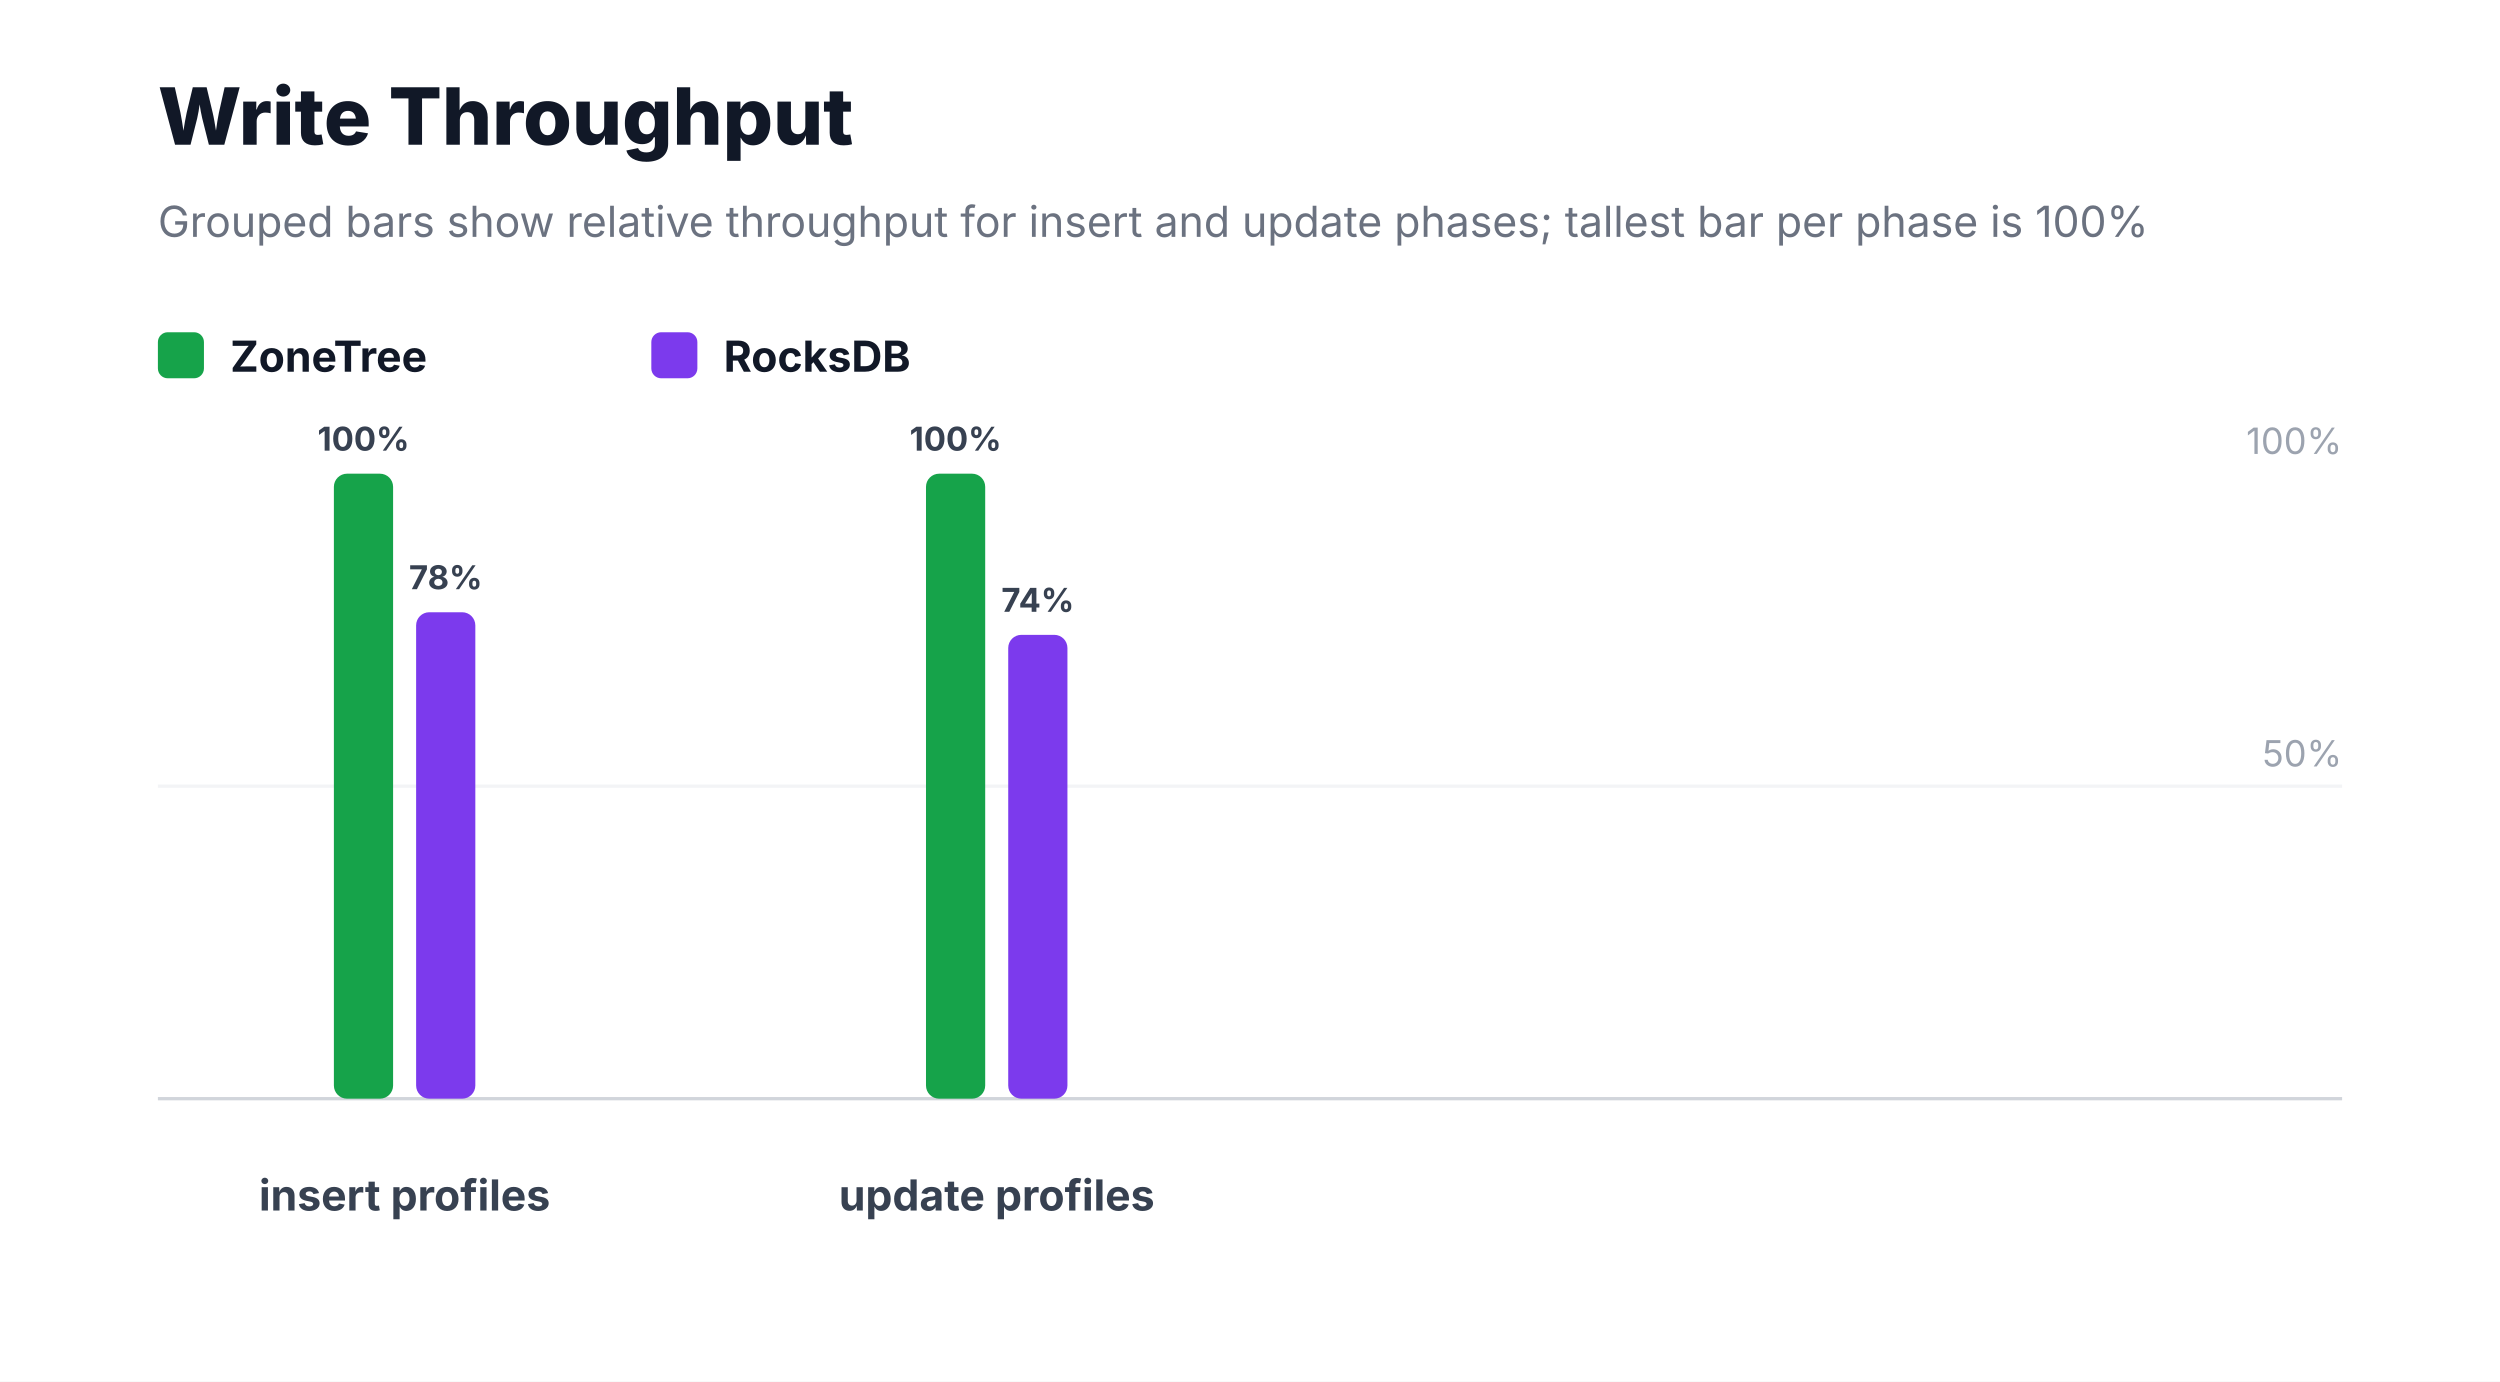
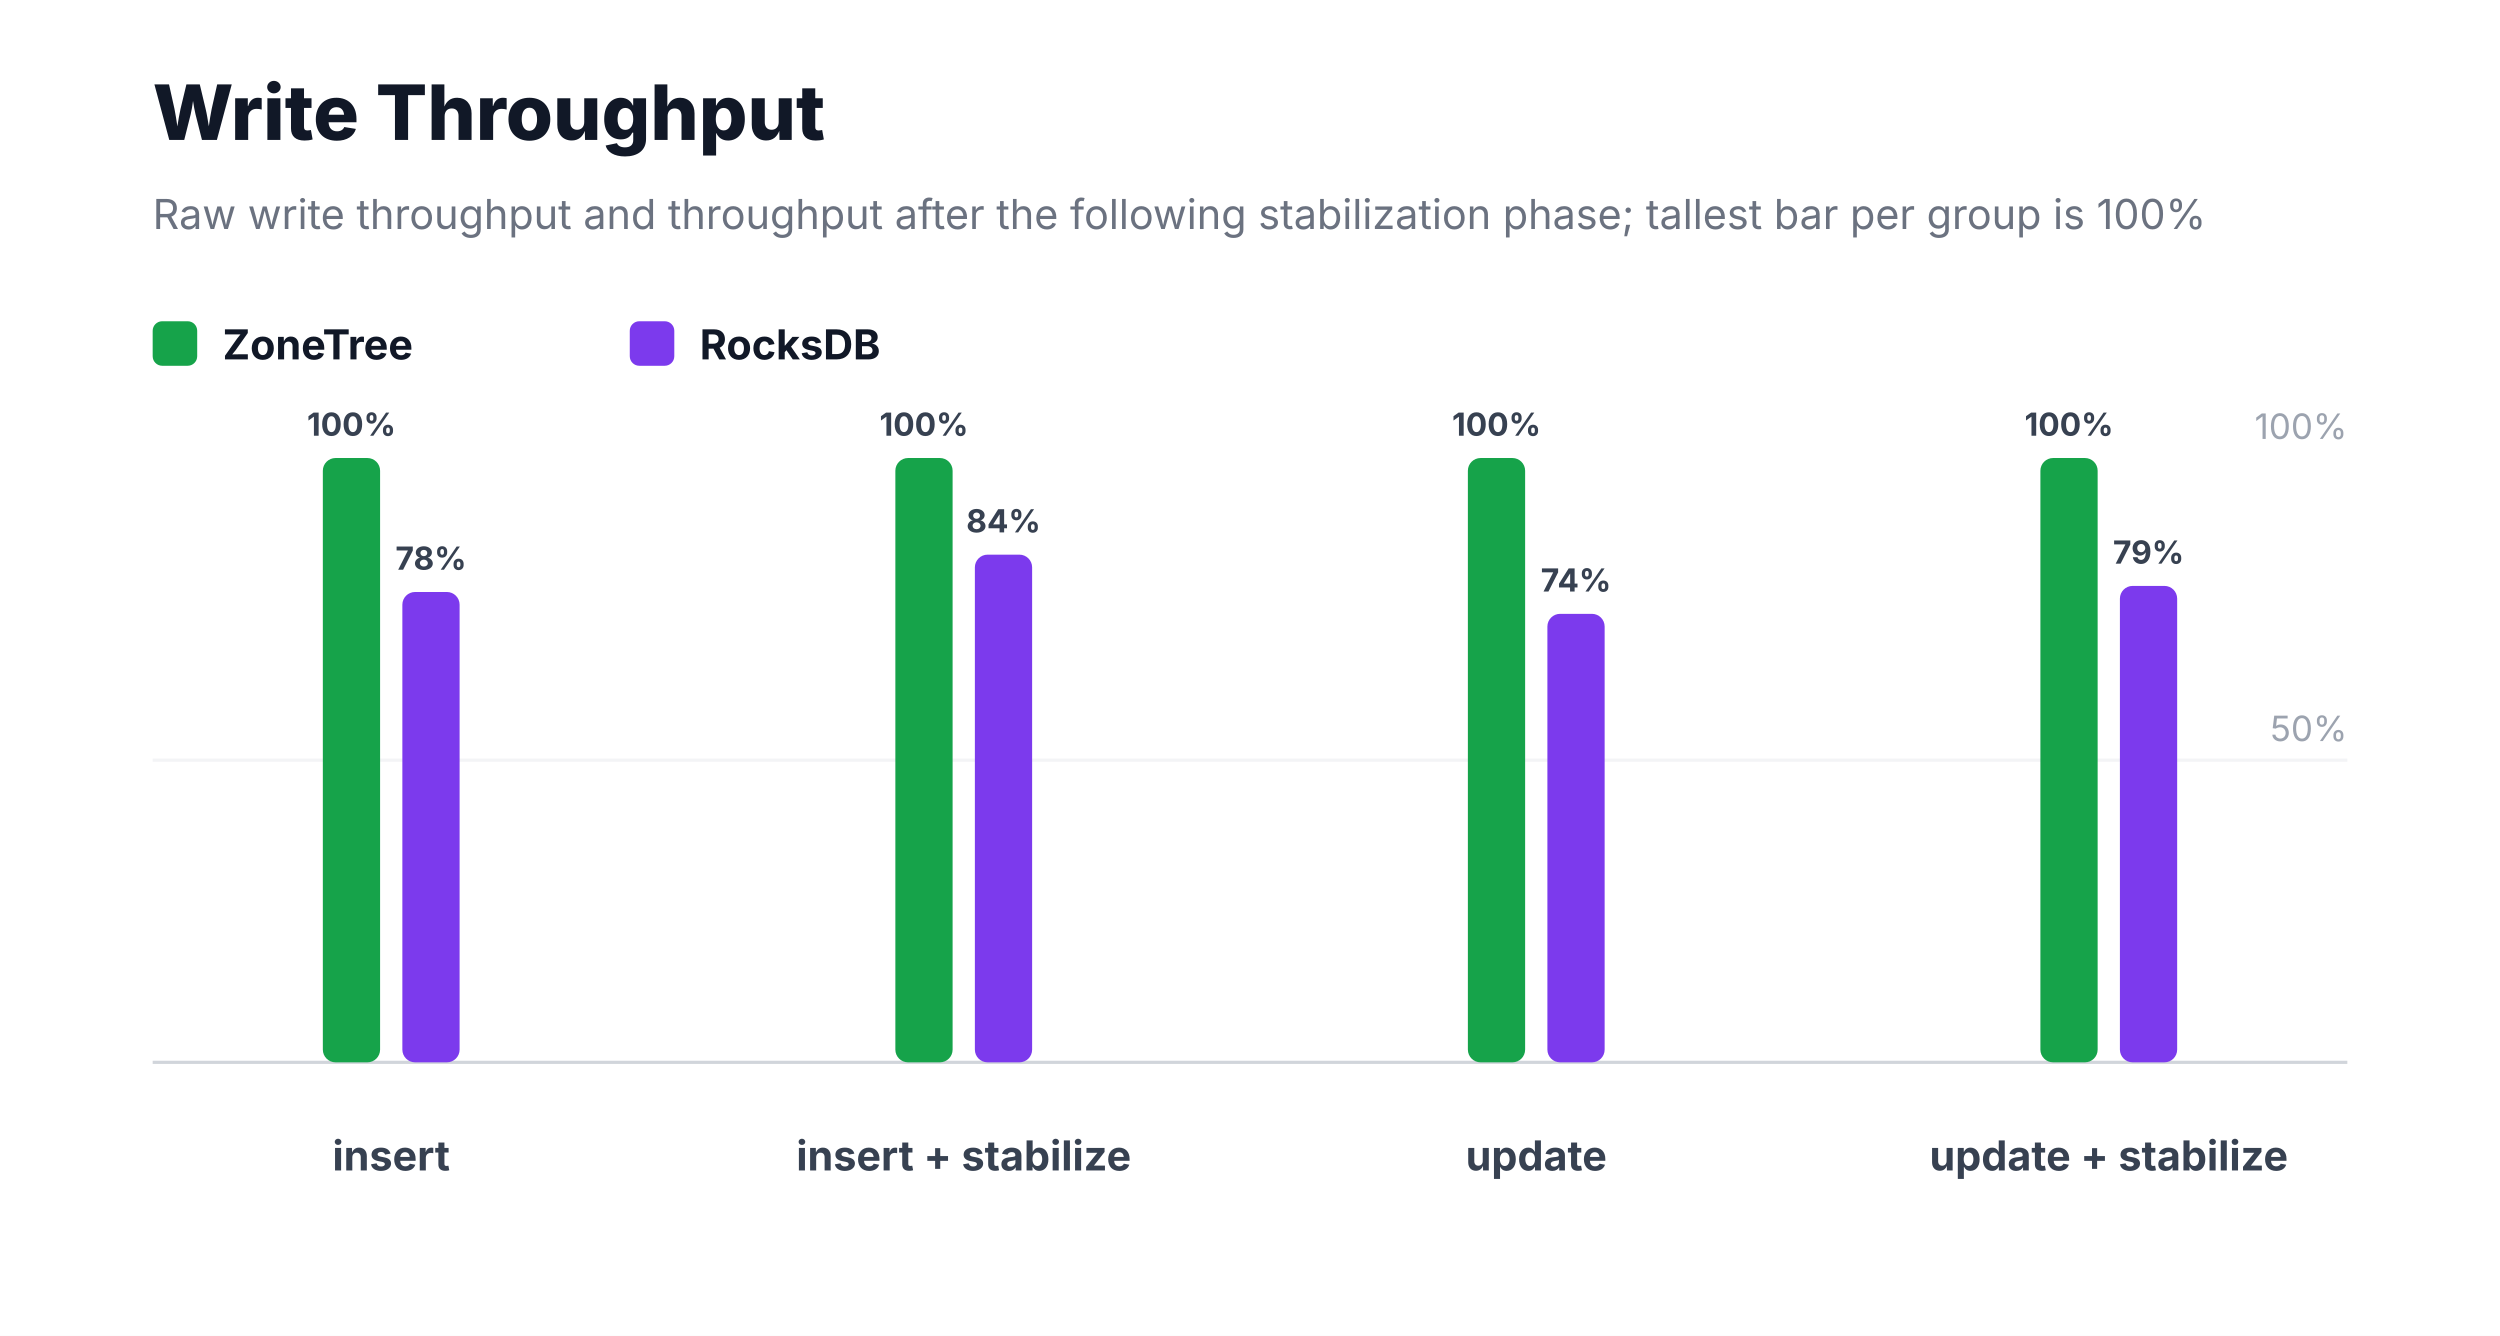
- <svg xmlns="http://www.w3.org/2000/svg" width="760" height="420" viewBox="0 0 760 420" role="img" aria-label="Write Throughput">
+ <svg xmlns="http://www.w3.org/2000/svg" width="786" height="420" viewBox="0 0 786 420" role="img" aria-label="Write Throughput">
  <style>
    text { font-family: Inter, Segoe UI, Arial, sans-serif; }
  </style>
  <rect width="100%" height="100%" fill="#ffffff" />
  <text x="48" y="44" font-size="24" font-weight="800" fill="#111827">Write Throughput</text>
-   <text x="48" y="72" font-size="13" fill="#6b7280">Grouped bars show relative throughput for insert and update phases; tallest bar per phase is 100%</text>
+   <text x="48" y="72" font-size="13" fill="#6b7280">Raw write throughput and throughput after the following stabilization phase; tallest bar per group is 100%</text>
  <rect x="48" y="101" width="14" height="14" rx="3" fill="#16a34a" />
  <text x="70" y="113" font-size="13" fill="#111827" text-anchor="start" font-weight="700">ZoneTree</text>
  <rect x="198" y="101" width="14" height="14" rx="3" fill="#7c3aed" />
  <text x="220" y="113" font-size="13" fill="#111827" text-anchor="start" font-weight="700">RocksDB</text>
-   <line x1="48" y1="334" x2="712" y2="334" stroke="#d1d5db" stroke-width="1" />
-   <line x1="48" y1="239" x2="712" y2="239" stroke="#f3f4f6" stroke-width="1" />
-   <text x="712" y="233" font-size="11" fill="#9ca3af" text-anchor="end" font-weight="400">50%</text>
-   <text x="712" y="138" font-size="11" fill="#9ca3af" text-anchor="end" font-weight="400">100%</text>
+   <line x1="48" y1="334" x2="738" y2="334" stroke="#d1d5db" stroke-width="1" />
+   <line x1="48" y1="239" x2="738" y2="239" stroke="#f3f4f6" stroke-width="1" />
+   <text x="738" y="233" font-size="11" fill="#9ca3af" text-anchor="end" font-weight="400">50%</text>
+   <text x="738" y="138" font-size="11" fill="#9ca3af" text-anchor="end" font-weight="400">100%</text>
  <rect x="101.5" y="144" width="18" height="190" rx="4" fill="#16a34a" />
  <text x="110.5" y="137" font-size="10" fill="#374151" text-anchor="middle" font-weight="700">100%</text>
  <rect x="126.5" y="186.12" width="18" height="147.88" rx="4" fill="#7c3aed" />
  <text x="135.5" y="179.12" font-size="10" fill="#374151" text-anchor="middle" font-weight="700">78%</text>
-   <text x="123" y="368" font-size="13" fill="#374151" text-anchor="middle" font-weight="700">insert profiles</text>
+   <text x="123" y="368" font-size="13" fill="#374151" text-anchor="middle" font-weight="700">insert</text>
  <rect x="281.5" y="144" width="18" height="190" rx="4" fill="#16a34a" />
  <text x="290.5" y="137" font-size="10" fill="#374151" text-anchor="middle" font-weight="700">100%</text>
-   <rect x="306.5" y="192.99" width="18" height="141.01" rx="4" fill="#7c3aed" />
-   <text x="315.5" y="185.99" font-size="10" fill="#374151" text-anchor="middle" font-weight="700">74%</text>
-   <text x="303" y="368" font-size="13" fill="#374151" text-anchor="middle" font-weight="700">update profiles</text>
+   <rect x="306.5" y="174.38" width="18" height="159.62" rx="4" fill="#7c3aed" />
+   <text x="315.5" y="167.38" font-size="10" fill="#374151" text-anchor="middle" font-weight="700">84%</text>
+   <text x="303" y="368" font-size="13" fill="#374151" text-anchor="middle" font-weight="700">insert + stabilize</text>
+   <rect x="461.5" y="144" width="18" height="190" rx="4" fill="#16a34a" />
+   <text x="470.5" y="137" font-size="10" fill="#374151" text-anchor="middle" font-weight="700">100%</text>
+   <rect x="486.5" y="192.99" width="18" height="141.01" rx="4" fill="#7c3aed" />
+   <text x="495.5" y="185.99" font-size="10" fill="#374151" text-anchor="middle" font-weight="700">74%</text>
+   <text x="483" y="368" font-size="13" fill="#374151" text-anchor="middle" font-weight="700">update</text>
+   <rect x="641.5" y="144" width="18" height="190" rx="4" fill="#16a34a" />
+   <text x="650.5" y="137" font-size="10" fill="#374151" text-anchor="middle" font-weight="700">100%</text>
+   <rect x="666.5" y="184.21" width="18" height="149.79" rx="4" fill="#7c3aed" />
+   <text x="675.5" y="177.21" font-size="10" fill="#374151" text-anchor="middle" font-weight="700">79%</text>
+   <text x="663" y="368" font-size="13" fill="#374151" text-anchor="middle" font-weight="700">update + stabilize</text>
</svg>
